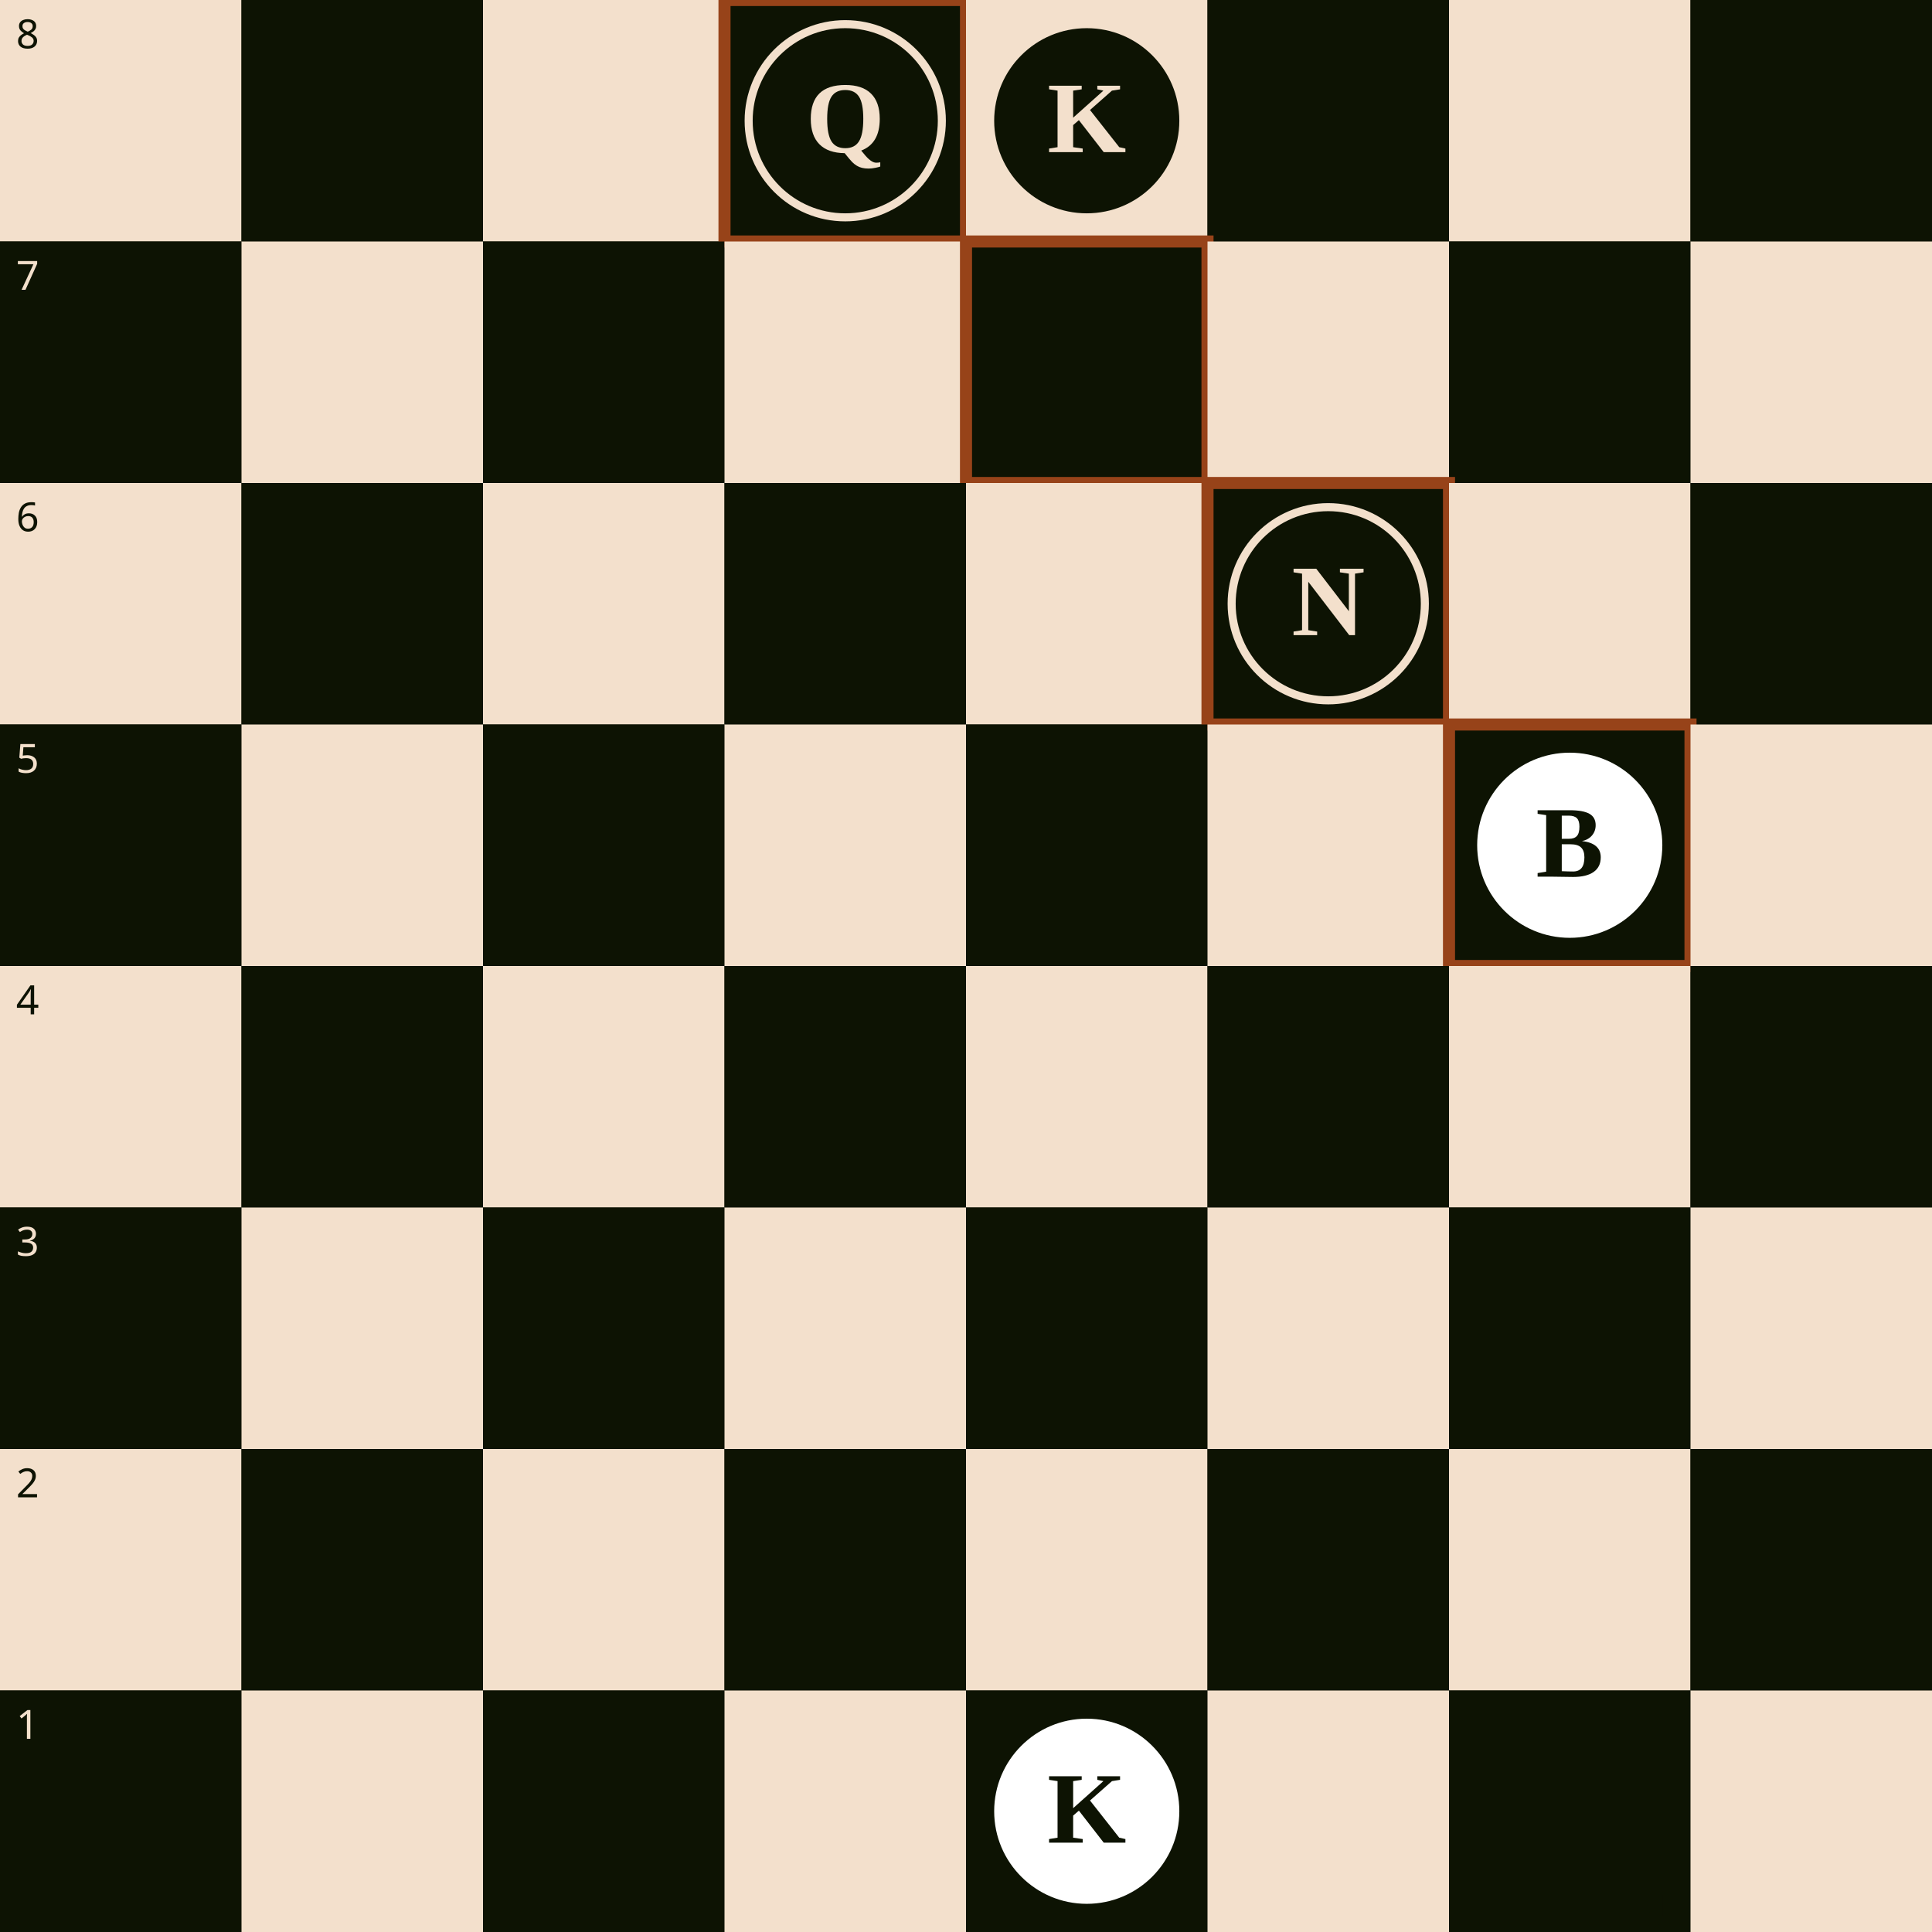
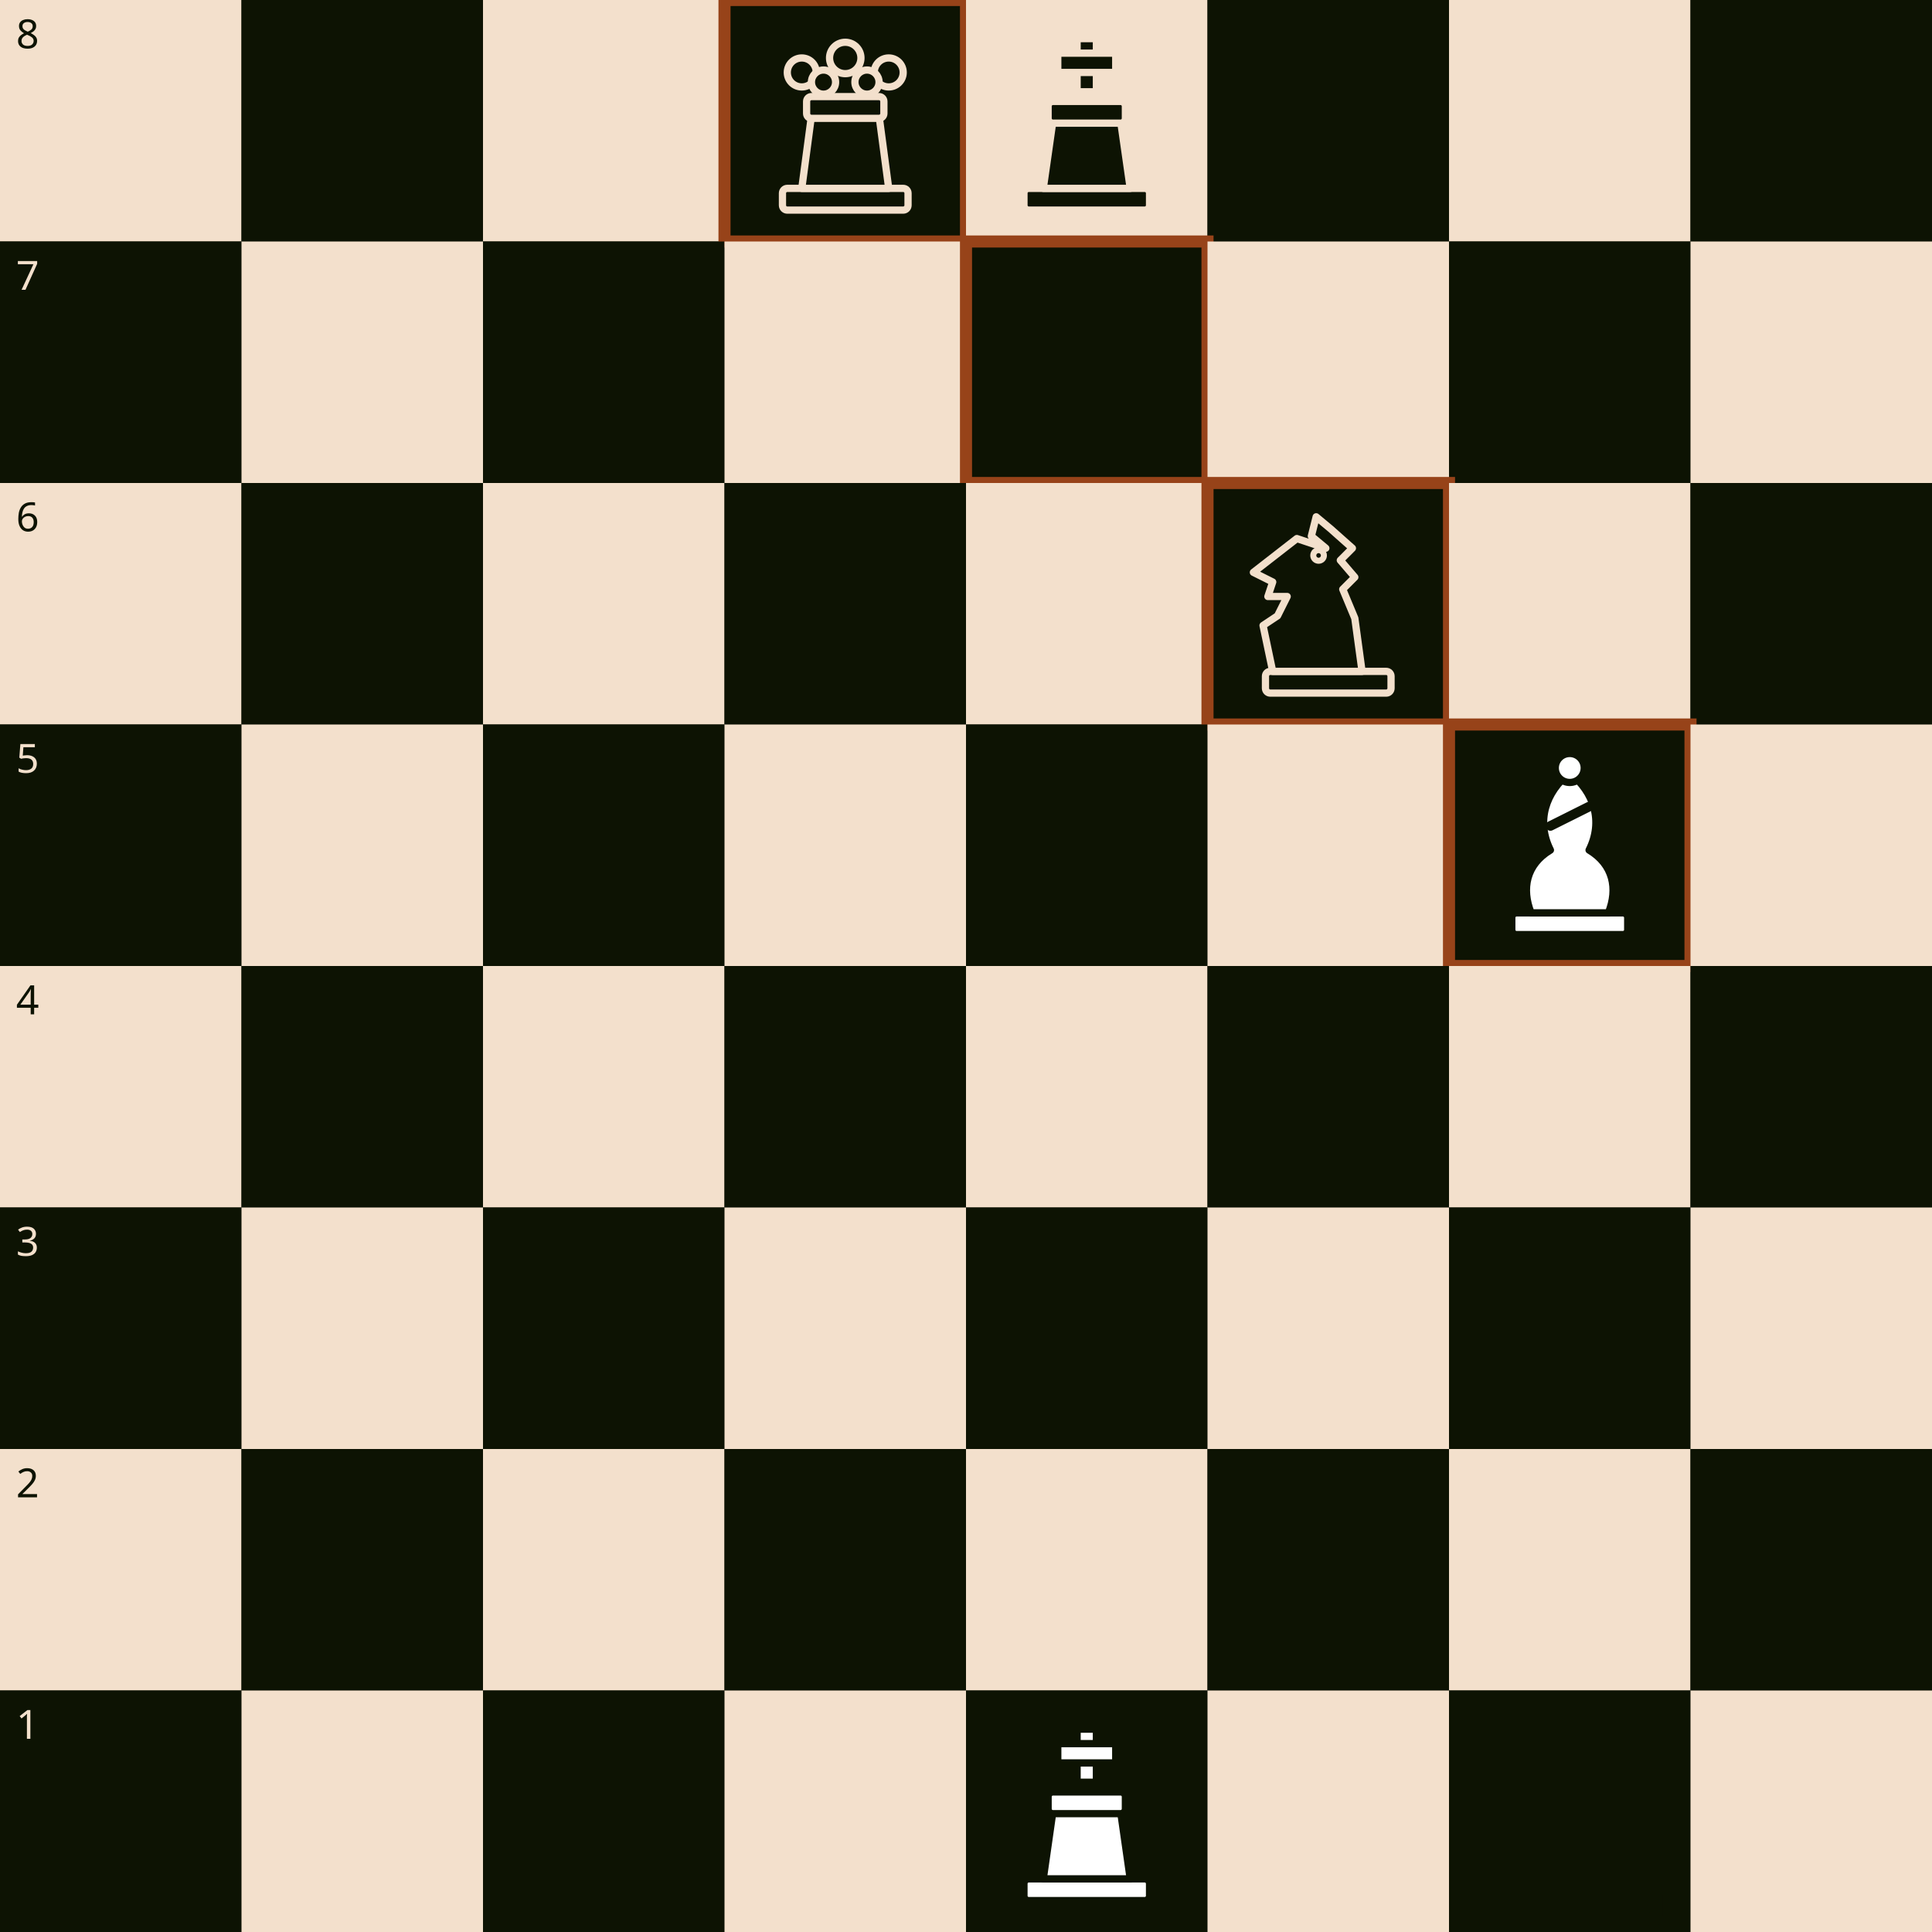
<svg xmlns="http://www.w3.org/2000/svg" width="480" height="480" viewBox="0 0 480 480">
  <rect width="480" height="480" fill="#0d1303" />
  <rect x="0" y="0" width="60" height="60" fill="#f3e0cc" />
  <rect x="60" y="0" width="60" height="60" fill="#0d1303" />
  <rect x="120" y="0" width="60" height="60" fill="#f3e0cc" />
  <rect x="180" y="0" width="60" height="60" fill="#0d1303" />
  <rect x="180" y="0" width="60" height="60" fill="none" stroke="#974319" stroke-width="3" />
  <rect x="240" y="0" width="60" height="60" fill="#f3e0cc" />
  <rect x="300" y="0" width="60" height="60" fill="#0d1303" />
  <rect x="360" y="0" width="60" height="60" fill="#f3e0cc" />
  <rect x="420" y="0" width="60" height="60" fill="#0d1303" />
  <rect x="0" y="60" width="60" height="60" fill="#0d1303" />
  <rect x="60" y="60" width="60" height="60" fill="#f3e0cc" />
  <rect x="120" y="60" width="60" height="60" fill="#0d1303" />
  <rect x="180" y="60" width="60" height="60" fill="#f3e0cc" />
  <rect x="240" y="60" width="60" height="60" fill="#0d1303" />
  <rect x="240" y="60" width="60" height="60" fill="none" stroke="#974319" stroke-width="3" />
  <rect x="300" y="60" width="60" height="60" fill="#f3e0cc" />
  <rect x="360" y="60" width="60" height="60" fill="#0d1303" />
  <rect x="420" y="60" width="60" height="60" fill="#f3e0cc" />
  <rect x="0" y="120" width="60" height="60" fill="#f3e0cc" />
  <rect x="60" y="120" width="60" height="60" fill="#0d1303" />
  <rect x="120" y="120" width="60" height="60" fill="#f3e0cc" />
  <rect x="180" y="120" width="60" height="60" fill="#0d1303" />
  <rect x="240" y="120" width="60" height="60" fill="#f3e0cc" />
  <rect x="300" y="120" width="60" height="60" fill="#0d1303" />
  <rect x="300" y="120" width="60" height="60" fill="none" stroke="#974319" stroke-width="3" />
  <rect x="360" y="120" width="60" height="60" fill="#f3e0cc" />
  <rect x="420" y="120" width="60" height="60" fill="#0d1303" />
  <rect x="0" y="180" width="60" height="60" fill="#0d1303" />
  <rect x="60" y="180" width="60" height="60" fill="#f3e0cc" />
  <rect x="120" y="180" width="60" height="60" fill="#0d1303" />
  <rect x="180" y="180" width="60" height="60" fill="#f3e0cc" />
  <rect x="240" y="180" width="60" height="60" fill="#0d1303" />
  <rect x="300" y="180" width="60" height="60" fill="#f3e0cc" />
  <rect x="360" y="180" width="60" height="60" fill="#0d1303" />
  <rect x="360" y="180" width="60" height="60" fill="none" stroke="#974319" stroke-width="3" />
  <rect x="420" y="180" width="60" height="60" fill="#f3e0cc" />
  <rect x="0" y="240" width="60" height="60" fill="#f3e0cc" />
  <rect x="60" y="240" width="60" height="60" fill="#0d1303" />
  <rect x="120" y="240" width="60" height="60" fill="#f3e0cc" />
  <rect x="180" y="240" width="60" height="60" fill="#0d1303" />
  <rect x="240" y="240" width="60" height="60" fill="#f3e0cc" />
  <rect x="300" y="240" width="60" height="60" fill="#0d1303" />
  <rect x="360" y="240" width="60" height="60" fill="#f3e0cc" />
  <rect x="420" y="240" width="60" height="60" fill="#0d1303" />
  <rect x="0" y="300" width="60" height="60" fill="#0d1303" />
  <rect x="60" y="300" width="60" height="60" fill="#f3e0cc" />
  <rect x="120" y="300" width="60" height="60" fill="#0d1303" />
  <rect x="180" y="300" width="60" height="60" fill="#f3e0cc" />
  <rect x="240" y="300" width="60" height="60" fill="#0d1303" />
  <rect x="300" y="300" width="60" height="60" fill="#f3e0cc" />
  <rect x="360" y="300" width="60" height="60" fill="#0d1303" />
  <rect x="420" y="300" width="60" height="60" fill="#f3e0cc" />
  <rect x="0" y="360" width="60" height="60" fill="#f3e0cc" />
  <rect x="60" y="360" width="60" height="60" fill="#0d1303" />
  <rect x="120" y="360" width="60" height="60" fill="#f3e0cc" />
  <rect x="180" y="360" width="60" height="60" fill="#0d1303" />
  <rect x="240" y="360" width="60" height="60" fill="#f3e0cc" />
  <rect x="300" y="360" width="60" height="60" fill="#0d1303" />
  <rect x="360" y="360" width="60" height="60" fill="#f3e0cc" />
  <rect x="420" y="360" width="60" height="60" fill="#0d1303" />
  <rect x="0" y="420" width="60" height="60" fill="#0d1303" />
  <rect x="60" y="420" width="60" height="60" fill="#f3e0cc" />
  <rect x="120" y="420" width="60" height="60" fill="#0d1303" />
  <rect x="180" y="420" width="60" height="60" fill="#f3e0cc" />
  <rect x="240" y="420" width="60" height="60" fill="#0d1303" />
  <rect x="300" y="420" width="60" height="60" fill="#f3e0cc" />
  <rect x="360" y="420" width="60" height="60" fill="#0d1303" />
  <rect x="420" y="420" width="60" height="60" fill="#f3e0cc" />
  <text x="54" y="476" font-size="10" fill="#0d1303" text-anchor="end" font-family="sans-serif">a</text>
  <text x="114" y="476" font-size="10" fill="#f3e0cc" text-anchor="end" font-family="sans-serif">b</text>
  <text x="174" y="476" font-size="10" fill="#0d1303" text-anchor="end" font-family="sans-serif">c</text>
  <text x="234" y="476" font-size="10" fill="#f3e0cc" text-anchor="end" font-family="sans-serif">d</text>
  <text x="294" y="476" font-size="10" fill="#0d1303" text-anchor="end" font-family="sans-serif">e</text>
  <text x="354" y="476" font-size="10" fill="#f3e0cc" text-anchor="end" font-family="sans-serif">f</text>
  <text x="414" y="476" font-size="10" fill="#0d1303" text-anchor="end" font-family="sans-serif">g</text>
  <text x="474" y="476" font-size="10" fill="#f3e0cc" text-anchor="end" font-family="sans-serif">h</text>
  <text x="4" y="12" font-size="10" fill="#0d1303" font-family="sans-serif">8</text>
  <text x="4" y="72" font-size="10" fill="#f3e0cc" font-family="sans-serif">7</text>
  <text x="4" y="132" font-size="10" fill="#0d1303" font-family="sans-serif">6</text>
  <text x="4" y="192" font-size="10" fill="#f3e0cc" font-family="sans-serif">5</text>
  <text x="4" y="252" font-size="10" fill="#0d1303" font-family="sans-serif">4</text>
  <text x="4" y="312" font-size="10" fill="#f3e0cc" font-family="sans-serif">3</text>
  <text x="4" y="372" font-size="10" fill="#0d1303" font-family="sans-serif">2</text>
  <text x="4" y="432" font-size="10" fill="#f3e0cc" font-family="sans-serif">1</text>
-   <circle cx="270.0" cy="450.0" r="24.0" fill="#ffffff" stroke="#0d1303" stroke-width="2" />
-   <text x="270.0" y="457.8" font-size="25.2" font-weight="700" fill="#0d1303" text-anchor="middle" font-family="Georgia, 'Times New Roman', serif">K</text>
-   <circle cx="390.0" cy="210.0" r="24.0" fill="#ffffff" stroke="#0d1303" stroke-width="2" />
-   <text x="390.0" y="217.8" font-size="25.2" font-weight="700" fill="#0d1303" text-anchor="middle" font-family="Georgia, 'Times New Roman', serif">B</text>
-   <circle cx="270.0" cy="30.0" r="24.0" fill="#0d1303" stroke="#f3e0cc" stroke-width="2" />
-   <text x="270.0" y="37.8" font-size="25.2" font-weight="700" fill="#f3e0cc" text-anchor="middle" font-family="Georgia, 'Times New Roman', serif">K</text>
-   <circle cx="210.0" cy="30.0" r="24.0" fill="#0d1303" stroke="#f3e0cc" stroke-width="2" />
-   <text x="210.0" y="37.8" font-size="25.2" font-weight="700" fill="#f3e0cc" text-anchor="middle" font-family="Georgia, 'Times New Roman', serif">Q</text>
-   <circle cx="330.0" cy="150.0" r="24.0" fill="#0d1303" stroke="#f3e0cc" stroke-width="2" />
-   <text x="330.0" y="157.8" font-size="25.2" font-weight="700" fill="#f3e0cc" text-anchor="middle" font-family="Georgia, 'Times New Roman', serif">N</text>
+   <g transform="translate(240,420) scale(0.6)" fill="#ffffff" stroke="#0d1303" stroke-width="3" stroke-linejoin="round" stroke-linecap="round">
+     <rect x="24" y="78" width="52" height="9" rx="2" />
+     <path d="M32,78 L36,50 L64,50 L68,78 Z" />
+     <rect x="34" y="42" width="32" height="9" rx="2" />
+     <rect x="46" y="16" width="8" height="22" />
+     <rect x="38" y="22" width="24" height="8" />
+   </g>
+   <g transform="translate(360,180) scale(0.6)" fill="#ffffff" stroke="#0d1303" stroke-width="3" stroke-linejoin="round" stroke-linecap="round">
+     <rect x="26" y="78" width="48" height="9" rx="2" />
+     <path d="M50,20 C60,28 64,40 58,52 C68,58 70,68 66,78 L34,78 C30,68 32,58 42,52 C36,40 40,28 50,20 Z" />
+     <circle cx="50" cy="18" r="6" />
+     <line x1="42" y1="42" x2="58" y2="34" stroke-width="4" />
+   </g>
+   <g transform="translate(240,0) scale(0.6)" fill="#0d1303" stroke="#f3e0cc" stroke-width="3" stroke-linejoin="round" stroke-linecap="round">
+     <rect x="24" y="78" width="52" height="9" rx="2" />
+     <path d="M32,78 L36,50 L64,50 L68,78 Z" />
+     <rect x="34" y="42" width="32" height="9" rx="2" />
+     <rect x="46" y="16" width="8" height="22" />
+     <rect x="38" y="22" width="24" height="8" />
+   </g>
+   <g transform="translate(180,0) scale(0.6)" fill="#0d1303" stroke="#f3e0cc" stroke-width="3" stroke-linejoin="round" stroke-linecap="round">
+     <rect x="24" y="78" width="52" height="9" rx="2" />
+     <path d="M32,78 L36,48 L64,48 L68,78 Z" />
+     <rect x="34" y="40" width="32" height="9" rx="2" />
+     <circle cx="32" cy="30" r="6" />
+     <circle cx="50" cy="24" r="6.5" />
+     <circle cx="68" cy="30" r="6" />
+     <circle cx="41" cy="34" r="5" />
+     <circle cx="59" cy="34" r="5" />
+   </g>
+   <g transform="translate(300,120) scale(0.6)" fill="#0d1303" stroke="#f3e0cc" stroke-width="3" stroke-linejoin="round" stroke-linecap="round">
+     <rect x="24" y="78" width="52" height="9" rx="2" />
+     <polygon points="64,78 61,56 56,44 61,39 55,32 60,27 51,19 45,14 43,22 49,27 37,23 19,37 27,41 25,47 33,47 29,55 23,59 27,78" />
+     <circle cx="46" cy="30" r="2.2" fill="none" stroke-width="2.5" />
+   </g>
</svg>
